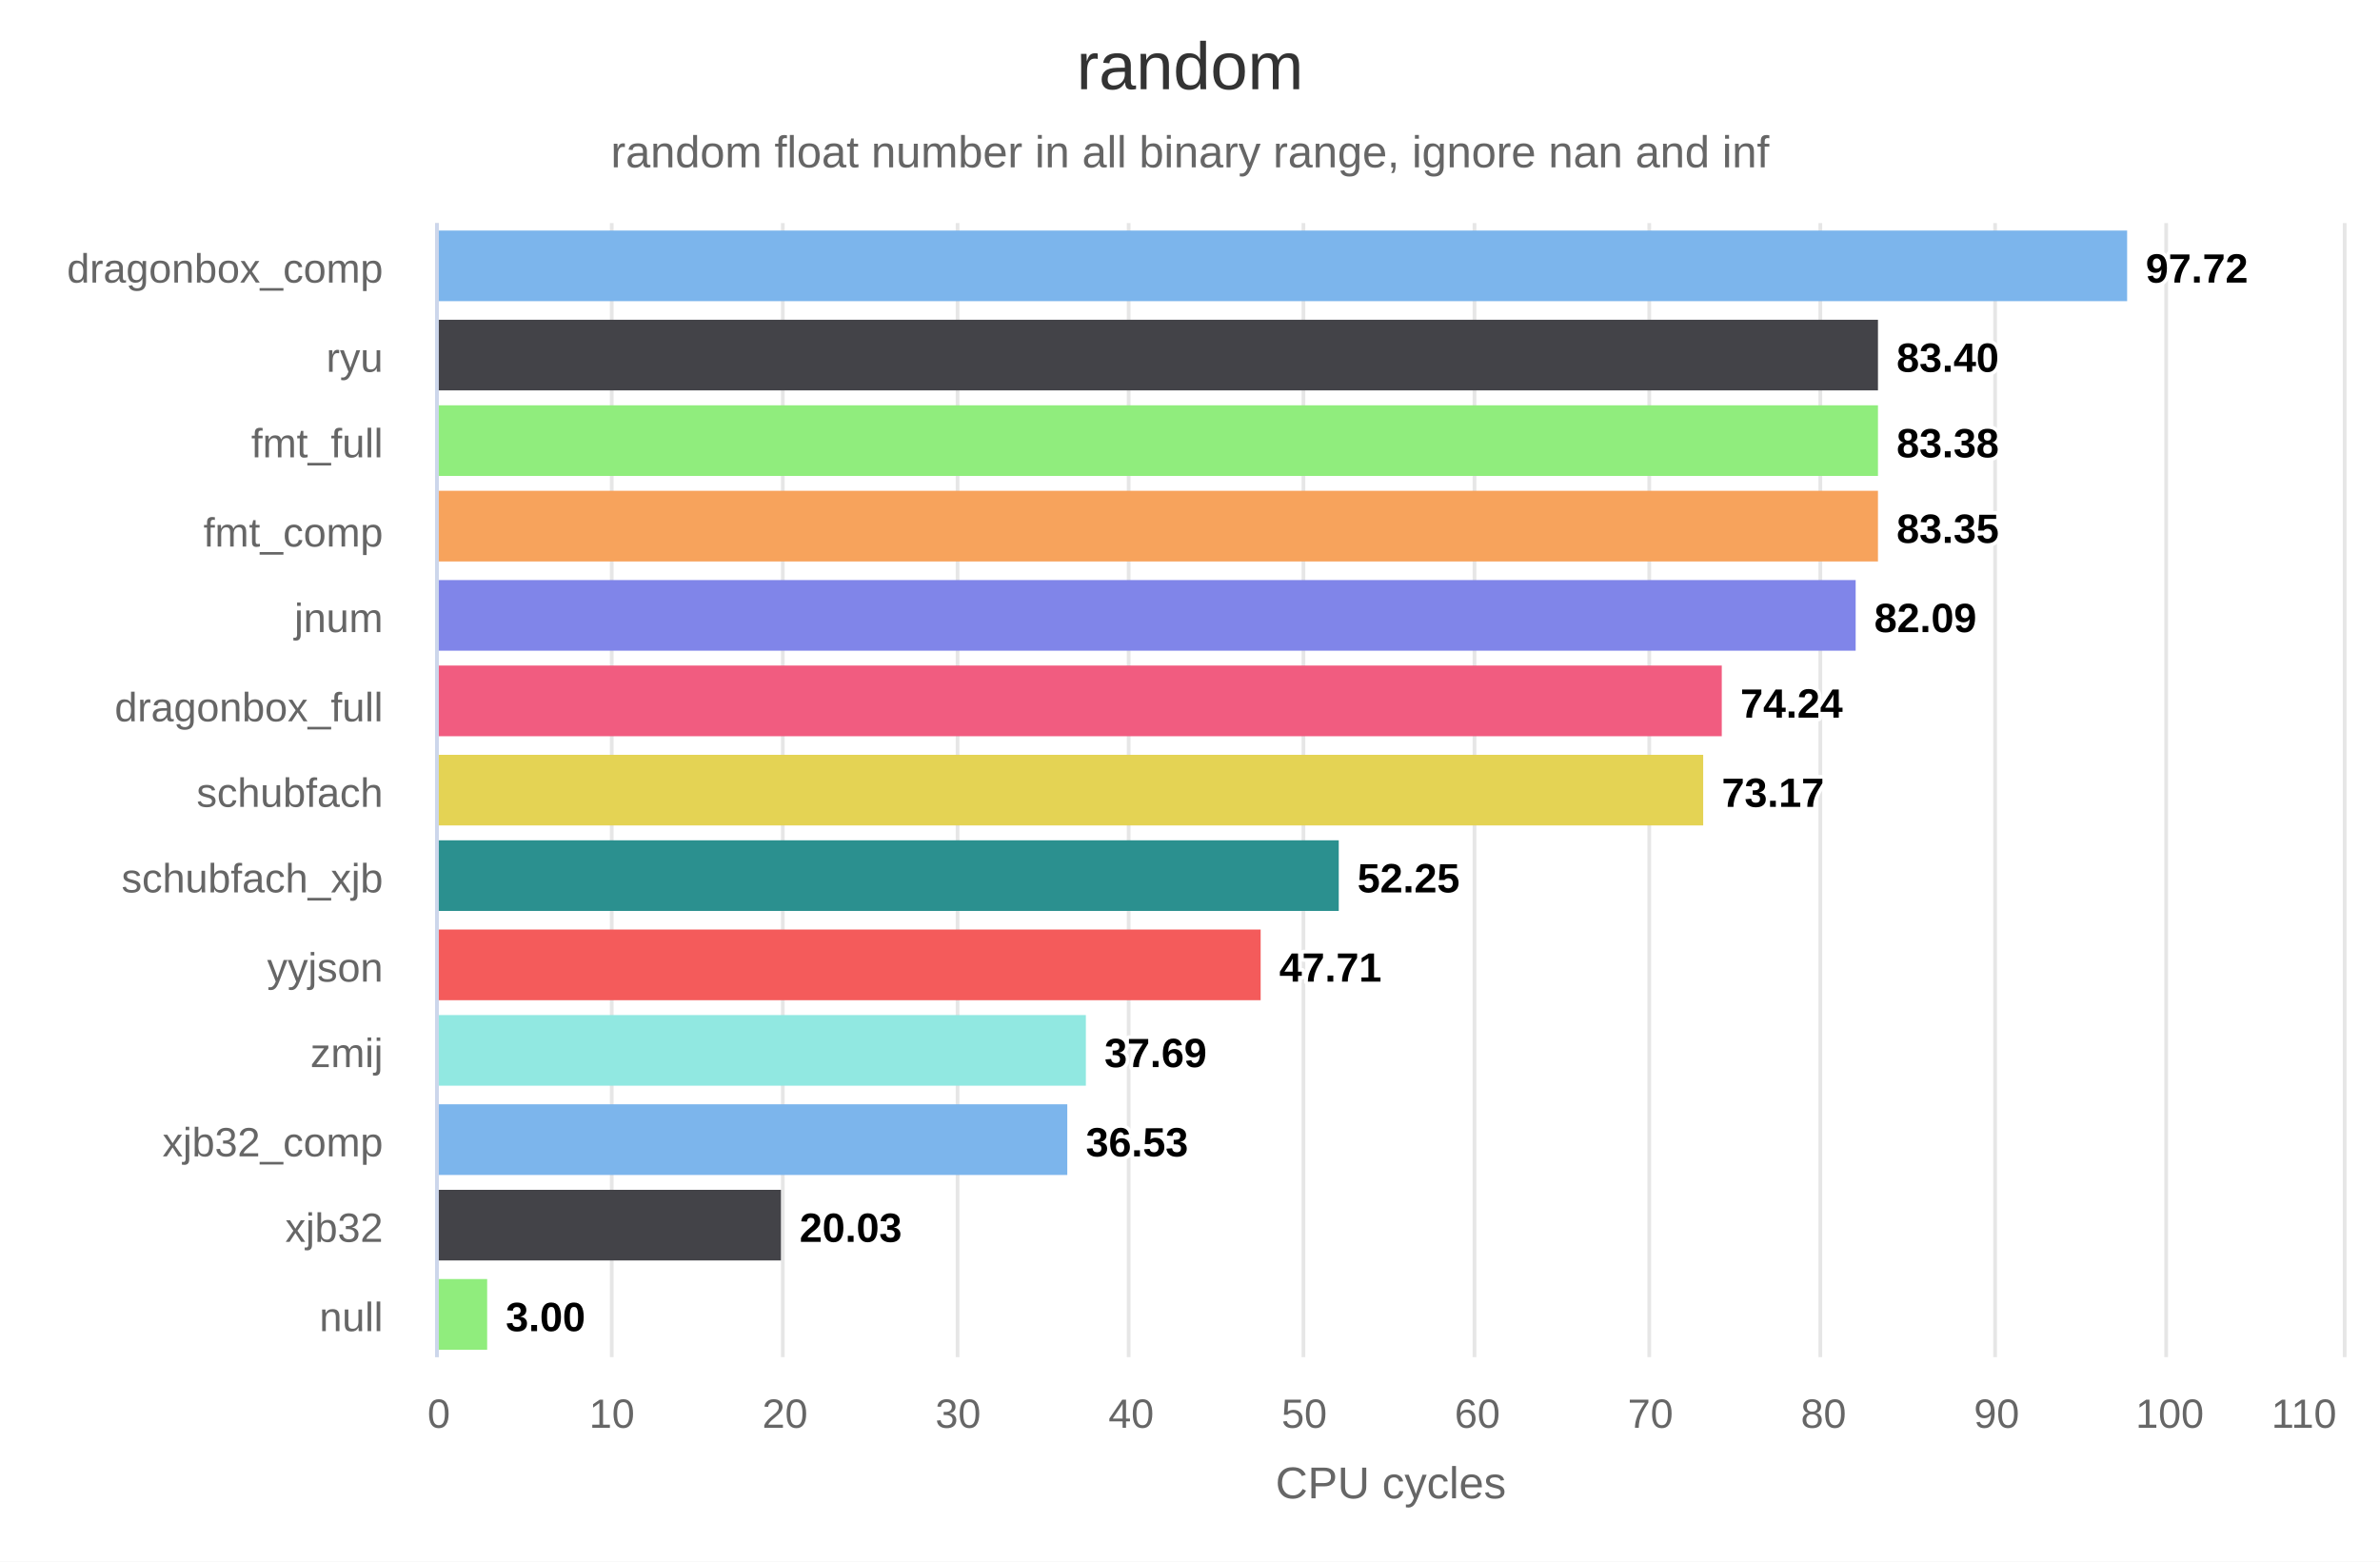
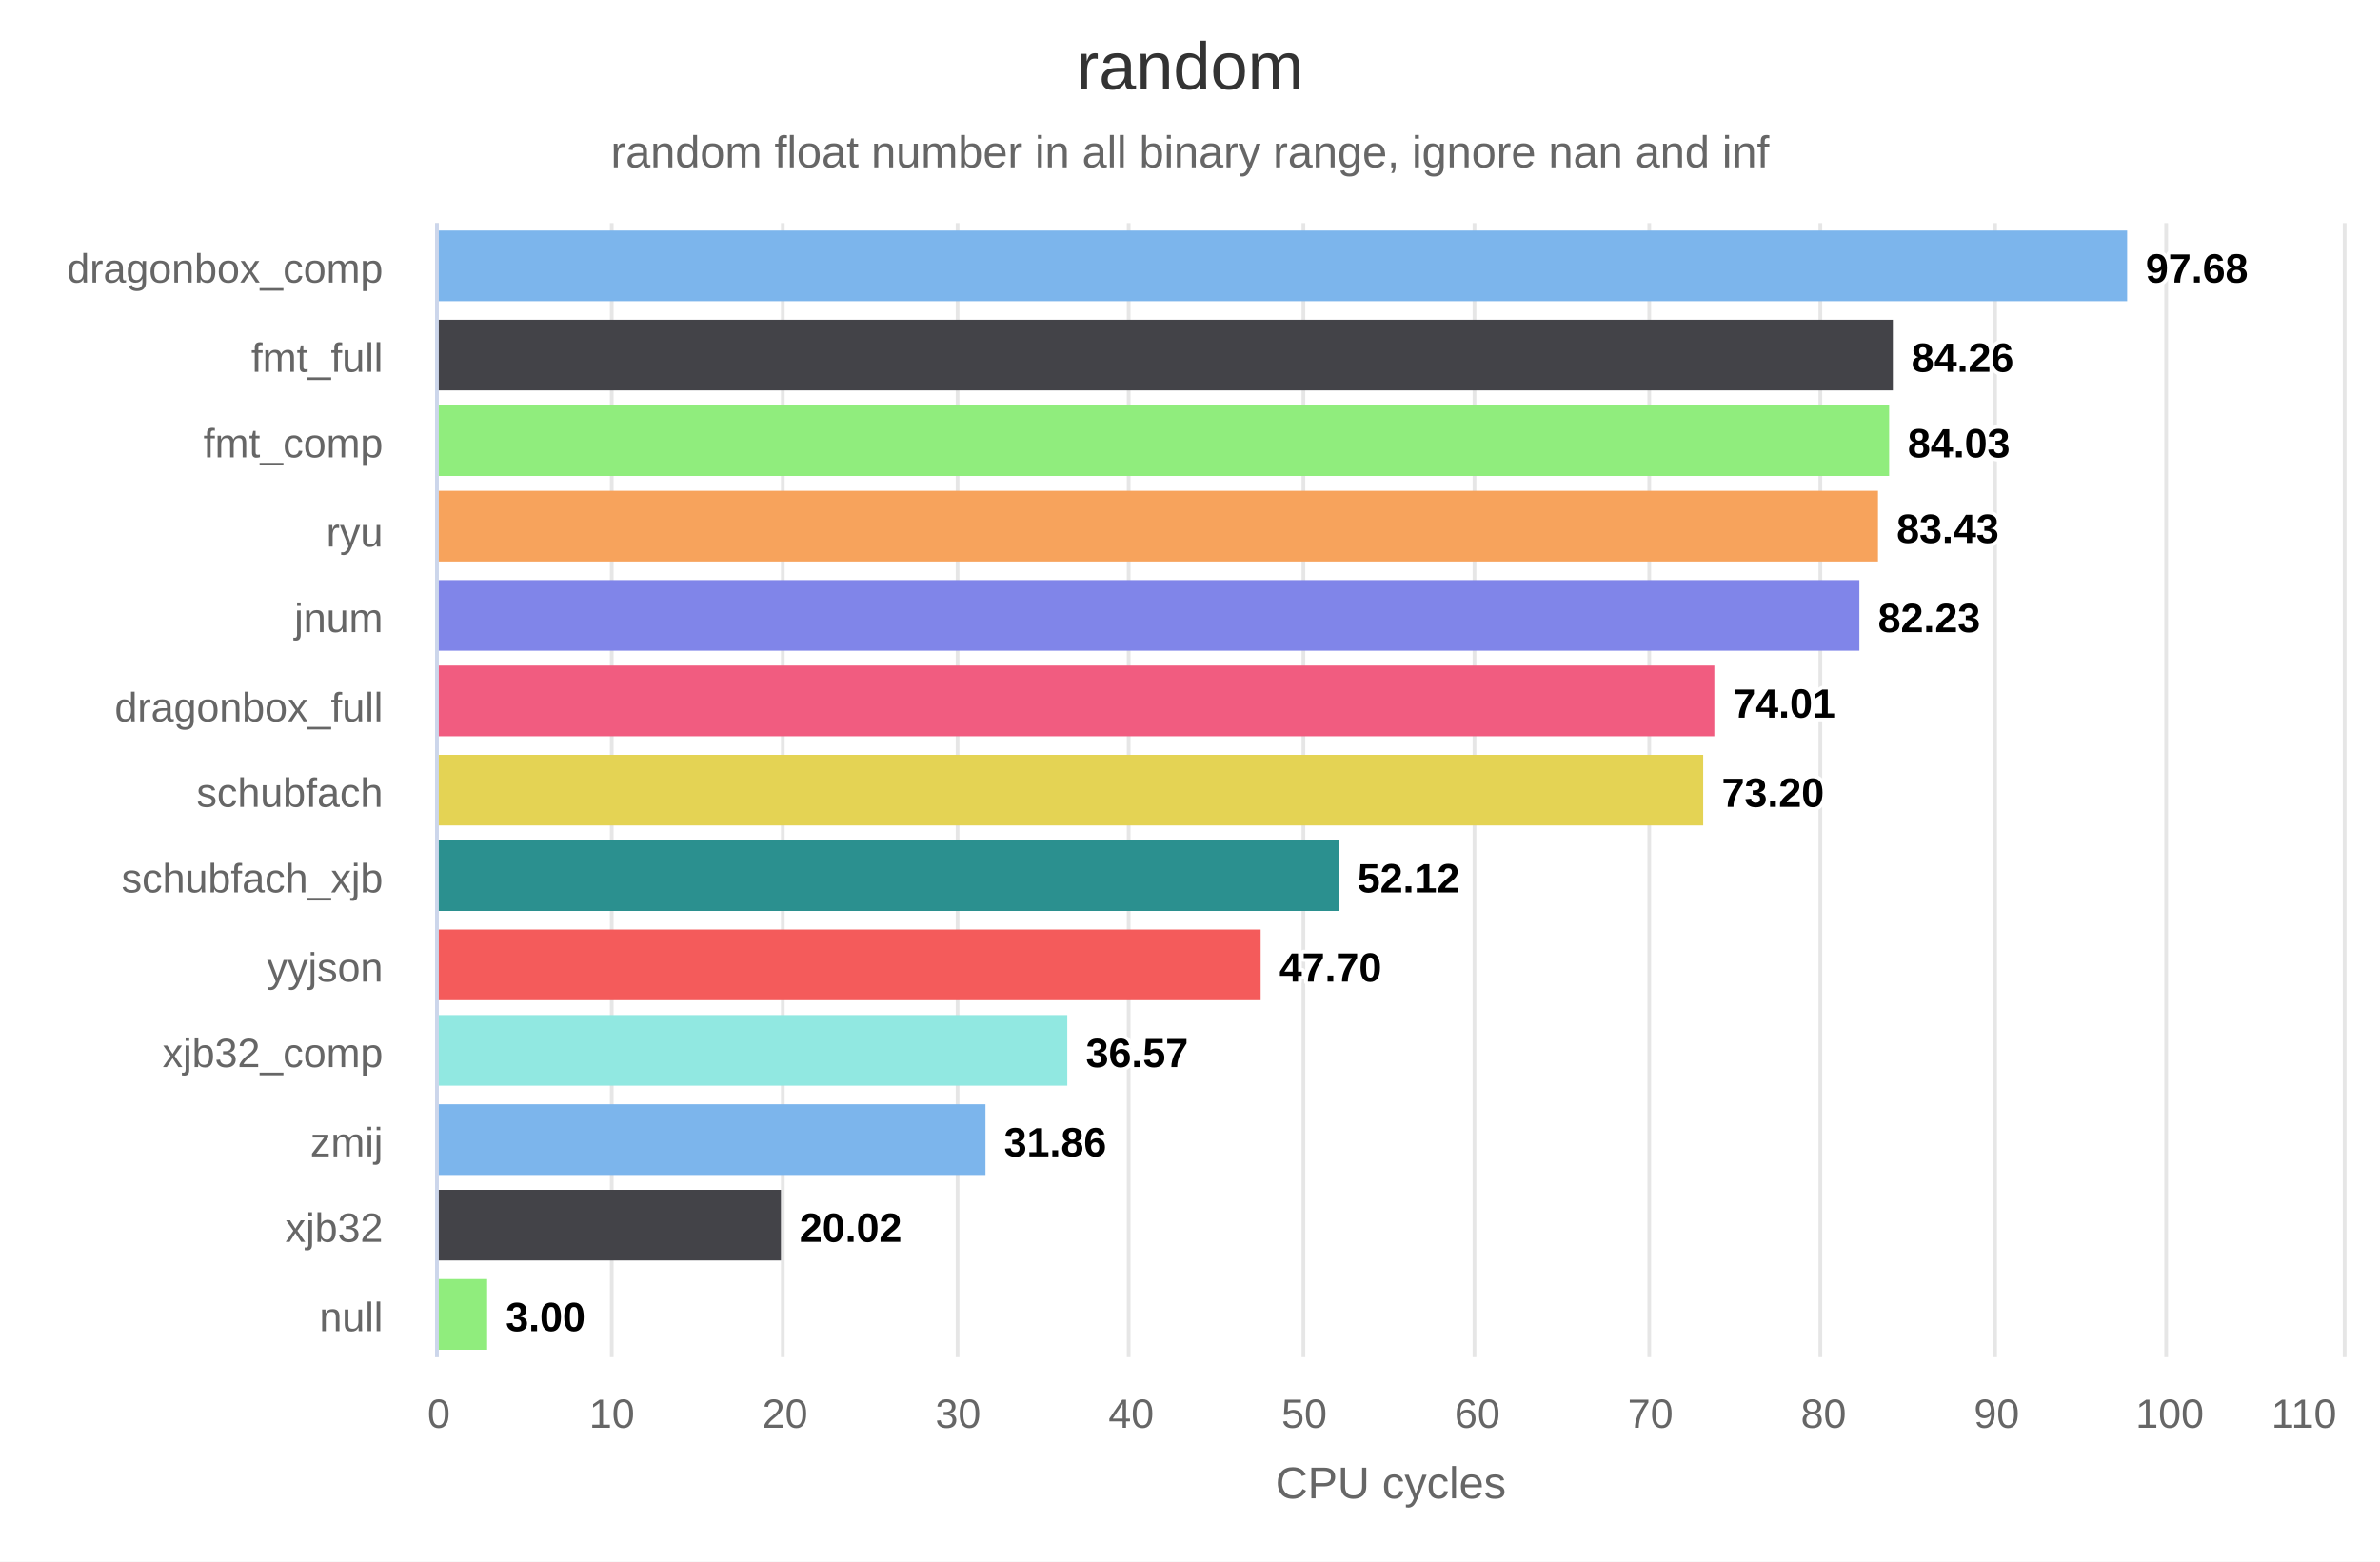
<svg xmlns="http://www.w3.org/2000/svg" version="1.1" class="highcharts-root" style="font-family:&quot;Lucida Grande&quot;, &quot;Lucida Sans Unicode&quot;, Arial, Helvetica, sans-serif;font-size:12px;" width="640" height="420" viewBox="0 0 640 420">
  <defs>
-     <clipPath id="highcharts-fzb4dp6-19-">
+     <clipPath id="highcharts-clttrz6-19-">
      <rect x="0" y="0" width="305" height="512" fill="none" />
    </clipPath>
  </defs>
  <rect fill="#ffffff" class="highcharts-background" x="0" y="0" width="640" height="420" rx="0" ry="0" />
  <rect fill="none" class="highcharts-plot-background" x="118" y="60" width="512" height="305" />
  <g class="highcharts-grid highcharts-xaxis-grid" data-z-index="1">
    <path fill="none" data-z-index="1" class="highcharts-grid-line" d="M 118 83.5 L 630 83.5" opacity="1" />
    <path fill="none" data-z-index="1" class="highcharts-grid-line" d="M 118 107.5 L 630 107.5" opacity="1" />
    <path fill="none" data-z-index="1" class="highcharts-grid-line" d="M 118 130.5 L 630 130.5" opacity="1" />
    <path fill="none" data-z-index="1" class="highcharts-grid-line" d="M 118 154.5 L 630 154.5" opacity="1" />
    <path fill="none" data-z-index="1" class="highcharts-grid-line" d="M 118 177.5 L 630 177.5" opacity="1" />
    <path fill="none" data-z-index="1" class="highcharts-grid-line" d="M 118 201.5 L 630 201.5" opacity="1" />
    <path fill="none" data-z-index="1" class="highcharts-grid-line" d="M 118 224.5 L 630 224.5" opacity="1" />
    <path fill="none" data-z-index="1" class="highcharts-grid-line" d="M 118 248.5 L 630 248.5" opacity="1" />
    <path fill="none" data-z-index="1" class="highcharts-grid-line" d="M 118 271.5 L 630 271.5" opacity="1" />
    <path fill="none" data-z-index="1" class="highcharts-grid-line" d="M 118 295.5 L 630 295.5" opacity="1" />
    <path fill="none" data-z-index="1" class="highcharts-grid-line" d="M 118 318.5 L 630 318.5" opacity="1" />
    <path fill="none" data-z-index="1" class="highcharts-grid-line" d="M 118 342.5 L 630 342.5" opacity="1" />
    <path fill="none" data-z-index="1" class="highcharts-grid-line" d="M 118 365.5 L 630 365.5" opacity="1" />
    <path fill="none" data-z-index="1" class="highcharts-grid-line" d="M 118 60.5 L 630 60.5" opacity="1" />
  </g>
  <g class="highcharts-grid highcharts-yaxis-grid" data-z-index="1">
    <path fill="none" stroke="#e6e6e6" stroke-width="1" data-z-index="1" class="highcharts-grid-line" d="M 117.5 60 L 117.5 365" opacity="1" />
    <path fill="none" stroke="#e6e6e6" stroke-width="1" data-z-index="1" class="highcharts-grid-line" d="M 164.5 60 L 164.5 365" opacity="1" />
    <path fill="none" stroke="#e6e6e6" stroke-width="1" data-z-index="1" class="highcharts-grid-line" d="M 210.5 60 L 210.5 365" opacity="1" />
    <path fill="none" stroke="#e6e6e6" stroke-width="1" data-z-index="1" class="highcharts-grid-line" d="M 257.5 60 L 257.5 365" opacity="1" />
    <path fill="none" stroke="#e6e6e6" stroke-width="1" data-z-index="1" class="highcharts-grid-line" d="M 303.5 60 L 303.5 365" opacity="1" />
    <path fill="none" stroke="#e6e6e6" stroke-width="1" data-z-index="1" class="highcharts-grid-line" d="M 350.5 60 L 350.5 365" opacity="1" />
    <path fill="none" stroke="#e6e6e6" stroke-width="1" data-z-index="1" class="highcharts-grid-line" d="M 396.5 60 L 396.5 365" opacity="1" />
    <path fill="none" stroke="#e6e6e6" stroke-width="1" data-z-index="1" class="highcharts-grid-line" d="M 443.5 60 L 443.5 365" opacity="1" />
    <path fill="none" stroke="#e6e6e6" stroke-width="1" data-z-index="1" class="highcharts-grid-line" d="M 489.5 60 L 489.5 365" opacity="1" />
    <path fill="none" stroke="#e6e6e6" stroke-width="1" data-z-index="1" class="highcharts-grid-line" d="M 536.5 60 L 536.5 365" opacity="1" />
    <path fill="none" stroke="#e6e6e6" stroke-width="1" data-z-index="1" class="highcharts-grid-line" d="M 582.5 60 L 582.5 365" opacity="1" />
    <path fill="none" stroke="#e6e6e6" stroke-width="1" data-z-index="1" class="highcharts-grid-line" d="M 630.5 60 L 630.5 365" opacity="1" />
  </g>
  <rect fill="none" class="highcharts-plot-border" data-z-index="1" x="118" y="60" width="512" height="305" />
  <g class="highcharts-axis highcharts-xaxis" data-z-index="2">
    <path fill="none" class="highcharts-axis-line" stroke="#ccd6eb" stroke-width="1" data-z-index="7" d="M 117.5 60 L 117.5 365" />
  </g>
  <g class="highcharts-axis highcharts-yaxis" data-z-index="2">
    <text x="374" data-z-index="7" text-anchor="middle" transform="translate(0,0)" class="highcharts-axis-title" style="color:#666666;fill:#666666;" y="402.969">
      <tspan>CPU cycles</tspan>
    </text>
    <path fill="none" class="highcharts-axis-line" data-z-index="7" d="M 118 365 L 630 365" />
  </g>
  <g class="highcharts-series-group" data-z-index="3">
-     <g class="highcharts-series highcharts-series-0 highcharts-bar-series" data-z-index="0.1" opacity="1" transform="translate(630,365) rotate(90) scale(-1,1) scale(1 1)" clip-path="url(#highcharts-fzb4dp6-19-)">
+     <g class="highcharts-series highcharts-series-0 highcharts-bar-series" data-z-index="0.1" opacity="1" transform="translate(630,365) rotate(90) scale(-1,1) scale(1 1)" clip-path="url(#highcharts-clttrz6-19-)">
      <rect x="284" y="58" width="19" height="455" fill="#7cb5ec" opacity="1" class="highcharts-point highcharts-color-0" />
-       <rect x="260" y="125" width="19" height="388" fill="#434348" opacity="1" class="highcharts-point highcharts-color-1" />
-       <rect x="237" y="125" width="19" height="388" fill="#90ed7d" opacity="1" class="highcharts-point highcharts-color-2" />
+       <rect x="260" y="121" width="19" height="392" fill="#434348" opacity="1" class="highcharts-point highcharts-color-1" />
+       <rect x="237" y="122" width="19" height="391" fill="#90ed7d" opacity="1" class="highcharts-point highcharts-color-2" />
      <rect x="214" y="125" width="19" height="388" fill="#f7a35c" opacity="1" class="highcharts-point highcharts-color-3" />
-       <rect x="190" y="131" width="19" height="382" fill="#8085e9" opacity="1" class="highcharts-point highcharts-color-4" />
-       <rect x="167" y="167" width="19" height="346" fill="#f15c80" opacity="1" class="highcharts-point highcharts-color-5" />
+       <rect x="190" y="130" width="19" height="383" fill="#8085e9" opacity="1" class="highcharts-point highcharts-color-4" />
+       <rect x="167" y="169" width="19" height="344" fill="#f15c80" opacity="1" class="highcharts-point highcharts-color-5" />
      <rect x="143" y="172" width="19" height="341" fill="#e4d354" opacity="1" class="highcharts-point highcharts-color-6" />
      <rect x="120" y="270" width="19" height="243" fill="#2b908f" opacity="1" class="highcharts-point highcharts-color-7" />
      <rect x="96" y="291" width="19" height="222" fill="#f45b5b" opacity="1" class="highcharts-point highcharts-color-8" />
-       <rect x="73" y="338" width="19" height="175" fill="#91e8e1" opacity="1" class="highcharts-point highcharts-color-9" />
-       <rect x="49" y="343" width="19" height="170" fill="#7cb5ec" opacity="1" class="highcharts-point highcharts-color-0" />
+       <rect x="73" y="343" width="19" height="170" fill="#91e8e1" opacity="1" class="highcharts-point highcharts-color-9" />
+       <rect x="49" y="365" width="19" height="148" fill="#7cb5ec" opacity="1" class="highcharts-point highcharts-color-0" />
      <rect x="26" y="420" width="19" height="93" fill="#434348" opacity="1" class="highcharts-point highcharts-color-1" />
      <rect x="2" y="499" width="19" height="14" fill="#90ed7d" opacity="1" class="highcharts-point highcharts-color-2" />
    </g>
    <g class="highcharts-markers highcharts-series-0 highcharts-bar-series" data-z-index="0.1" opacity="1" transform="translate(630,365) rotate(90) scale(-1,1) scale(1 1)" clip-path="none" />
  </g>
  <text x="320" text-anchor="middle" class="highcharts-title" data-z-index="4" style="color:#333333;font-size:18px;fill:#333333;" y="24">
    <tspan>random</tspan>
  </text>
  <text x="320" text-anchor="middle" class="highcharts-subtitle" data-z-index="4" style="color:#666666;fill:#666666;" y="45">
    <tspan>random float number in all binary range, ignore nan and inf</tspan>
  </text>
  <text x="10" text-anchor="start" class="highcharts-caption" data-z-index="4" style="color:#666666;fill:#666666;" y="417" />
  <g class="highcharts-data-labels highcharts-series-0 highcharts-bar-series" data-z-index="6" opacity="1" transform="translate(118,60) scale(1 1)">
    <g class="highcharts-label highcharts-data-label highcharts-data-label-color-0" data-z-index="1" transform="translate(454,0)">
      <text x="5" data-z-index="1" y="16" style="color:#000000;font-size:11px;font-weight:bold;fill:#000000;">
-         <tspan x="5" y="16" class="highcharts-text-outline" fill="#FFFFFF" stroke="#FFFFFF" stroke-width="2px" stroke-linejoin="round" style="">97.72</tspan>
-         <tspan x="5" y="16">97.72</tspan>
+         <tspan x="5" y="16" class="highcharts-text-outline" fill="#FFFFFF" stroke="#FFFFFF" stroke-width="2px" stroke-linejoin="round" style="">97.68</tspan>
+         <tspan x="5" y="16">97.68</tspan>
      </text>
    </g>
-     <g class="highcharts-label highcharts-data-label highcharts-data-label-color-1" data-z-index="1" transform="translate(387,24)">
+     <g class="highcharts-label highcharts-data-label highcharts-data-label-color-1" data-z-index="1" transform="translate(391,24)">
      <text x="5" data-z-index="1" y="16" style="color:#000000;font-size:11px;font-weight:bold;fill:#000000;">
-         <tspan x="5" y="16" class="highcharts-text-outline" fill="#FFFFFF" stroke="#FFFFFF" stroke-width="2px" stroke-linejoin="round">83.40</tspan>
-         <tspan x="5" y="16">83.40</tspan>
+         <tspan x="5" y="16" class="highcharts-text-outline" fill="#FFFFFF" stroke="#FFFFFF" stroke-width="2px" stroke-linejoin="round">84.26</tspan>
+         <tspan x="5" y="16">84.26</tspan>
      </text>
    </g>
-     <g class="highcharts-label highcharts-data-label highcharts-data-label-color-2" data-z-index="1" transform="translate(387,47)">
+     <g class="highcharts-label highcharts-data-label highcharts-data-label-color-2" data-z-index="1" transform="translate(390,47)">
      <text x="5" data-z-index="1" y="16" style="color:#000000;font-size:11px;font-weight:bold;fill:#000000;">
-         <tspan x="5" y="16" class="highcharts-text-outline" fill="#FFFFFF" stroke="#FFFFFF" stroke-width="2px" stroke-linejoin="round">83.38</tspan>
-         <tspan x="5" y="16">83.38</tspan>
+         <tspan x="5" y="16" class="highcharts-text-outline" fill="#FFFFFF" stroke="#FFFFFF" stroke-width="2px" stroke-linejoin="round">84.03</tspan>
+         <tspan x="5" y="16">84.03</tspan>
      </text>
    </g>
    <g class="highcharts-label highcharts-data-label highcharts-data-label-color-3" data-z-index="1" transform="translate(387,70)">
      <text x="5" data-z-index="1" y="16" style="color:#000000;font-size:11px;font-weight:bold;fill:#000000;">
-         <tspan x="5" y="16" class="highcharts-text-outline" fill="#FFFFFF" stroke="#FFFFFF" stroke-width="2px" stroke-linejoin="round">83.35</tspan>
-         <tspan x="5" y="16">83.35</tspan>
+         <tspan x="5" y="16" class="highcharts-text-outline" fill="#FFFFFF" stroke="#FFFFFF" stroke-width="2px" stroke-linejoin="round">83.43</tspan>
+         <tspan x="5" y="16">83.43</tspan>
      </text>
    </g>
-     <g class="highcharts-label highcharts-data-label highcharts-data-label-color-4" data-z-index="1" transform="translate(381,94)">
+     <g class="highcharts-label highcharts-data-label highcharts-data-label-color-4" data-z-index="1" transform="translate(382,94)">
      <text x="5" data-z-index="1" y="16" style="color:#000000;font-size:11px;font-weight:bold;fill:#000000;">
-         <tspan x="5" y="16" class="highcharts-text-outline" fill="#FFFFFF" stroke="#FFFFFF" stroke-width="2px" stroke-linejoin="round">82.09</tspan>
-         <tspan x="5" y="16">82.09</tspan>
+         <tspan x="5" y="16" class="highcharts-text-outline" fill="#FFFFFF" stroke="#FFFFFF" stroke-width="2px" stroke-linejoin="round">82.23</tspan>
+         <tspan x="5" y="16">82.23</tspan>
      </text>
    </g>
-     <g class="highcharts-label highcharts-data-label highcharts-data-label-color-5" data-z-index="1" transform="translate(345,117)">
+     <g class="highcharts-label highcharts-data-label highcharts-data-label-color-5" data-z-index="1" transform="translate(343,117)">
      <text x="5" data-z-index="1" y="16" style="color:#000000;font-size:11px;font-weight:bold;fill:#000000;">
-         <tspan x="5" y="16" class="highcharts-text-outline" fill="#FFFFFF" stroke="#FFFFFF" stroke-width="2px" stroke-linejoin="round">74.24</tspan>
-         <tspan x="5" y="16">74.24</tspan>
+         <tspan x="5" y="16" class="highcharts-text-outline" fill="#FFFFFF" stroke="#FFFFFF" stroke-width="2px" stroke-linejoin="round">74.01</tspan>
+         <tspan x="5" y="16">74.01</tspan>
      </text>
    </g>
    <g class="highcharts-label highcharts-data-label highcharts-data-label-color-6" data-z-index="1" transform="translate(340,141)">
      <text x="5" data-z-index="1" y="16" style="color:#000000;font-size:11px;font-weight:bold;fill:#000000;">
-         <tspan x="5" y="16" class="highcharts-text-outline" fill="#FFFFFF" stroke="#FFFFFF" stroke-width="2px" stroke-linejoin="round">73.17</tspan>
-         <tspan x="5" y="16">73.17</tspan>
+         <tspan x="5" y="16" class="highcharts-text-outline" fill="#FFFFFF" stroke="#FFFFFF" stroke-width="2px" stroke-linejoin="round">73.20</tspan>
+         <tspan x="5" y="16">73.20</tspan>
      </text>
    </g>
    <g class="highcharts-label highcharts-data-label highcharts-data-label-color-7" data-z-index="1" transform="translate(242,164)">
      <text x="5" data-z-index="1" y="16" style="color:#000000;font-size:11px;font-weight:bold;fill:#000000;">
-         <tspan x="5" y="16" class="highcharts-text-outline" fill="#FFFFFF" stroke="#FFFFFF" stroke-width="2px" stroke-linejoin="round">52.25</tspan>
-         <tspan x="5" y="16">52.25</tspan>
+         <tspan x="5" y="16" class="highcharts-text-outline" fill="#FFFFFF" stroke="#FFFFFF" stroke-width="2px" stroke-linejoin="round">52.12</tspan>
+         <tspan x="5" y="16">52.12</tspan>
      </text>
    </g>
    <g class="highcharts-label highcharts-data-label highcharts-data-label-color-8" data-z-index="1" transform="translate(221,188)">
      <text x="5" data-z-index="1" y="16" style="color:#000000;font-size:11px;font-weight:bold;fill:#000000;">
-         <tspan x="5" y="16" class="highcharts-text-outline" fill="#FFFFFF" stroke="#FFFFFF" stroke-width="2px" stroke-linejoin="round">47.71</tspan>
-         <tspan x="5" y="16">47.71</tspan>
+         <tspan x="5" y="16" class="highcharts-text-outline" fill="#FFFFFF" stroke="#FFFFFF" stroke-width="2px" stroke-linejoin="round">47.70</tspan>
+         <tspan x="5" y="16">47.70</tspan>
      </text>
    </g>
-     <g class="highcharts-label highcharts-data-label highcharts-data-label-color-9" data-z-index="1" transform="translate(174,211)">
+     <g class="highcharts-label highcharts-data-label highcharts-data-label-color-9" data-z-index="1" transform="translate(169,211)">
      <text x="5" data-z-index="1" y="16" style="color:#000000;font-size:11px;font-weight:bold;fill:#000000;">
-         <tspan x="5" y="16" class="highcharts-text-outline" fill="#FFFFFF" stroke="#FFFFFF" stroke-width="2px" stroke-linejoin="round">37.69</tspan>
-         <tspan x="5" y="16">37.69</tspan>
+         <tspan x="5" y="16" class="highcharts-text-outline" fill="#FFFFFF" stroke="#FFFFFF" stroke-width="2px" stroke-linejoin="round">36.57</tspan>
+         <tspan x="5" y="16">36.57</tspan>
      </text>
    </g>
-     <g class="highcharts-label highcharts-data-label highcharts-data-label-color-0" data-z-index="1" transform="translate(169,235)">
+     <g class="highcharts-label highcharts-data-label highcharts-data-label-color-0" data-z-index="1" transform="translate(147,235)">
      <text x="5" data-z-index="1" y="16" style="color:#000000;font-size:11px;font-weight:bold;fill:#000000;">
-         <tspan x="5" y="16" class="highcharts-text-outline" fill="#FFFFFF" stroke="#FFFFFF" stroke-width="2px" stroke-linejoin="round">36.53</tspan>
-         <tspan x="5" y="16">36.53</tspan>
+         <tspan x="5" y="16" class="highcharts-text-outline" fill="#FFFFFF" stroke="#FFFFFF" stroke-width="2px" stroke-linejoin="round">31.86</tspan>
+         <tspan x="5" y="16">31.86</tspan>
      </text>
    </g>
    <g class="highcharts-label highcharts-data-label highcharts-data-label-color-1" data-z-index="1" transform="translate(92,258)">
      <text x="5" data-z-index="1" y="16" style="color:#000000;font-size:11px;font-weight:bold;fill:#000000;">
-         <tspan x="5" y="16" class="highcharts-text-outline" fill="#FFFFFF" stroke="#FFFFFF" stroke-width="2px" stroke-linejoin="round">20.03</tspan>
-         <tspan x="5" y="16">20.03</tspan>
+         <tspan x="5" y="16" class="highcharts-text-outline" fill="#FFFFFF" stroke="#FFFFFF" stroke-width="2px" stroke-linejoin="round">20.02</tspan>
+         <tspan x="5" y="16">20.02</tspan>
      </text>
    </g>
    <g class="highcharts-label highcharts-data-label highcharts-data-label-color-2" data-z-index="1" transform="translate(13,282)">
      <text x="5" data-z-index="1" y="16" style="color:#000000;font-size:11px;font-weight:bold;fill:#000000;">
        <tspan x="5" y="16" class="highcharts-text-outline" fill="#FFFFFF" stroke="#FFFFFF" stroke-width="2px" stroke-linejoin="round" style="">3.00</tspan>
        <tspan x="5" y="16">3.00</tspan>
      </text>
    </g>
  </g>
  <g class="highcharts-axis-labels highcharts-xaxis-labels" data-z-index="7">
    <text x="103" style="color:#666666;cursor:default;font-size:11px;fill:#666666;" text-anchor="end" transform="translate(0,0)" y="76" opacity="1">dragonbox_comp</text>
-     <text x="103" style="color:#666666;cursor:default;font-size:11px;fill:#666666;" text-anchor="end" transform="translate(0,0)" y="100" opacity="1">ryu</text>
-     <text x="103" style="color:#666666;cursor:default;font-size:11px;fill:#666666;" text-anchor="end" transform="translate(0,0)" y="123" opacity="1">fmt_full</text>
-     <text x="103" style="color:#666666;cursor:default;font-size:11px;fill:#666666;" text-anchor="end" transform="translate(0,0)" y="147" opacity="1">fmt_comp</text>
+     <text x="103" style="color:#666666;cursor:default;font-size:11px;fill:#666666;" text-anchor="end" transform="translate(0,0)" y="100" opacity="1">fmt_full</text>
+     <text x="103" style="color:#666666;cursor:default;font-size:11px;fill:#666666;" text-anchor="end" transform="translate(0,0)" y="123" opacity="1">fmt_comp</text>
+     <text x="103" style="color:#666666;cursor:default;font-size:11px;fill:#666666;" text-anchor="end" transform="translate(0,0)" y="147" opacity="1">ryu</text>
    <text x="103" style="color:#666666;cursor:default;font-size:11px;fill:#666666;" text-anchor="end" transform="translate(0,0)" y="170" opacity="1">jnum</text>
    <text x="103" style="color:#666666;cursor:default;font-size:11px;fill:#666666;" text-anchor="end" transform="translate(0,0)" y="194" opacity="1">dragonbox_full</text>
    <text x="103" style="color:#666666;cursor:default;font-size:11px;fill:#666666;" text-anchor="end" transform="translate(0,0)" y="217" opacity="1">schubfach</text>
    <text x="103" style="color:#666666;cursor:default;font-size:11px;fill:#666666;" text-anchor="end" transform="translate(0,0)" y="240" opacity="1">schubfach_xjb</text>
    <text x="103" style="color:#666666;cursor:default;font-size:11px;fill:#666666;" text-anchor="end" transform="translate(0,0)" y="264" opacity="1">yyjson</text>
-     <text x="103" style="color:#666666;cursor:default;font-size:11px;fill:#666666;" text-anchor="end" transform="translate(0,0)" y="287" opacity="1">zmij</text>
-     <text x="103" style="color:#666666;cursor:default;font-size:11px;fill:#666666;" text-anchor="end" transform="translate(0,0)" y="311" opacity="1">xjb32_comp</text>
+     <text x="103" style="color:#666666;cursor:default;font-size:11px;fill:#666666;" text-anchor="end" transform="translate(0,0)" y="287" opacity="1">xjb32_comp</text>
+     <text x="103" style="color:#666666;cursor:default;font-size:11px;fill:#666666;" text-anchor="end" transform="translate(0,0)" y="311" opacity="1">zmij</text>
    <text x="103" style="color:#666666;cursor:default;font-size:11px;fill:#666666;" text-anchor="end" transform="translate(0,0)" y="334" opacity="1">xjb32</text>
    <text x="103" style="color:#666666;cursor:default;font-size:11px;fill:#666666;" text-anchor="end" transform="translate(0,0)" y="358" opacity="1">null</text>
  </g>
  <g class="highcharts-axis-labels highcharts-yaxis-labels" data-z-index="7">
    <text x="118" style="color:#666666;cursor:default;font-size:11px;fill:#666666;" text-anchor="middle" transform="translate(0,0)" y="384" opacity="1">0</text>
    <text x="164.545" style="color:#666666;cursor:default;font-size:11px;fill:#666666;" text-anchor="middle" transform="translate(0,0)" y="384" opacity="1">10</text>
    <text x="211.091" style="color:#666666;cursor:default;font-size:11px;fill:#666666;" text-anchor="middle" transform="translate(0,0)" y="384" opacity="1">20</text>
    <text x="257.636" style="color:#666666;cursor:default;font-size:11px;fill:#666666;" text-anchor="middle" transform="translate(0,0)" y="384" opacity="1">30</text>
    <text x="304.182" style="color:#666666;cursor:default;font-size:11px;fill:#666666;" text-anchor="middle" transform="translate(0,0)" y="384" opacity="1">40</text>
    <text x="350.727" style="color:#666666;cursor:default;font-size:11px;fill:#666666;" text-anchor="middle" transform="translate(0,0)" y="384" opacity="1">50</text>
    <text x="397.273" style="color:#666666;cursor:default;font-size:11px;fill:#666666;" text-anchor="middle" transform="translate(0,0)" y="384" opacity="1">60</text>
    <text x="443.818" style="color:#666666;cursor:default;font-size:11px;fill:#666666;" text-anchor="middle" transform="translate(0,0)" y="384" opacity="1">70</text>
    <text x="490.364" style="color:#666666;cursor:default;font-size:11px;fill:#666666;" text-anchor="middle" transform="translate(0,0)" y="384" opacity="1">80</text>
    <text x="536.909" style="color:#666666;cursor:default;font-size:11px;fill:#666666;" text-anchor="middle" transform="translate(0,0)" y="384" opacity="1">90</text>
    <text x="583.455" style="color:#666666;cursor:default;font-size:11px;fill:#666666;" text-anchor="middle" transform="translate(0,0)" y="384" opacity="1">100</text>
    <text x="619.562" style="color:#666666;cursor:default;font-size:11px;fill:#666666;" text-anchor="middle" transform="translate(0,0)" y="384" opacity="1">110</text>
  </g>
</svg>
